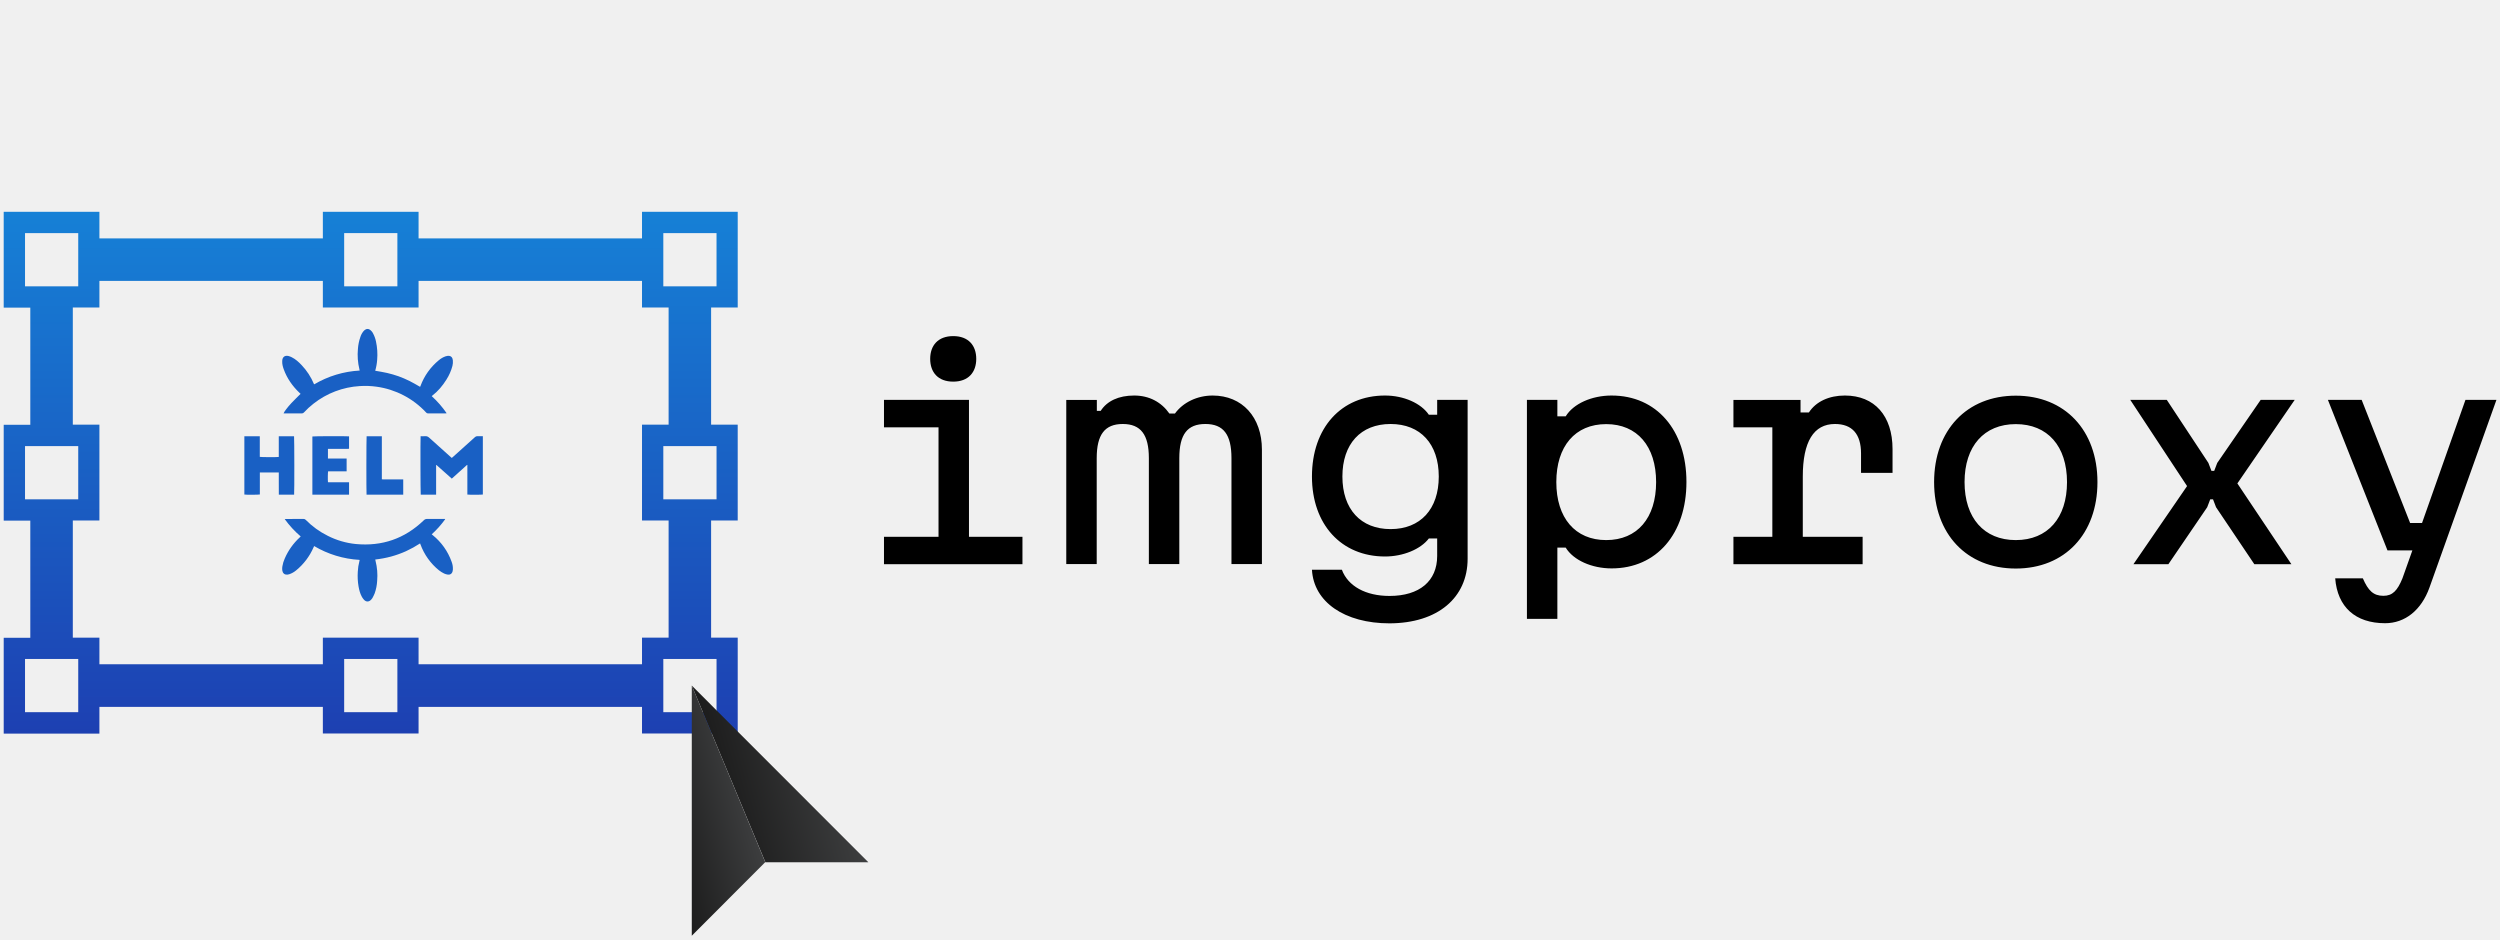
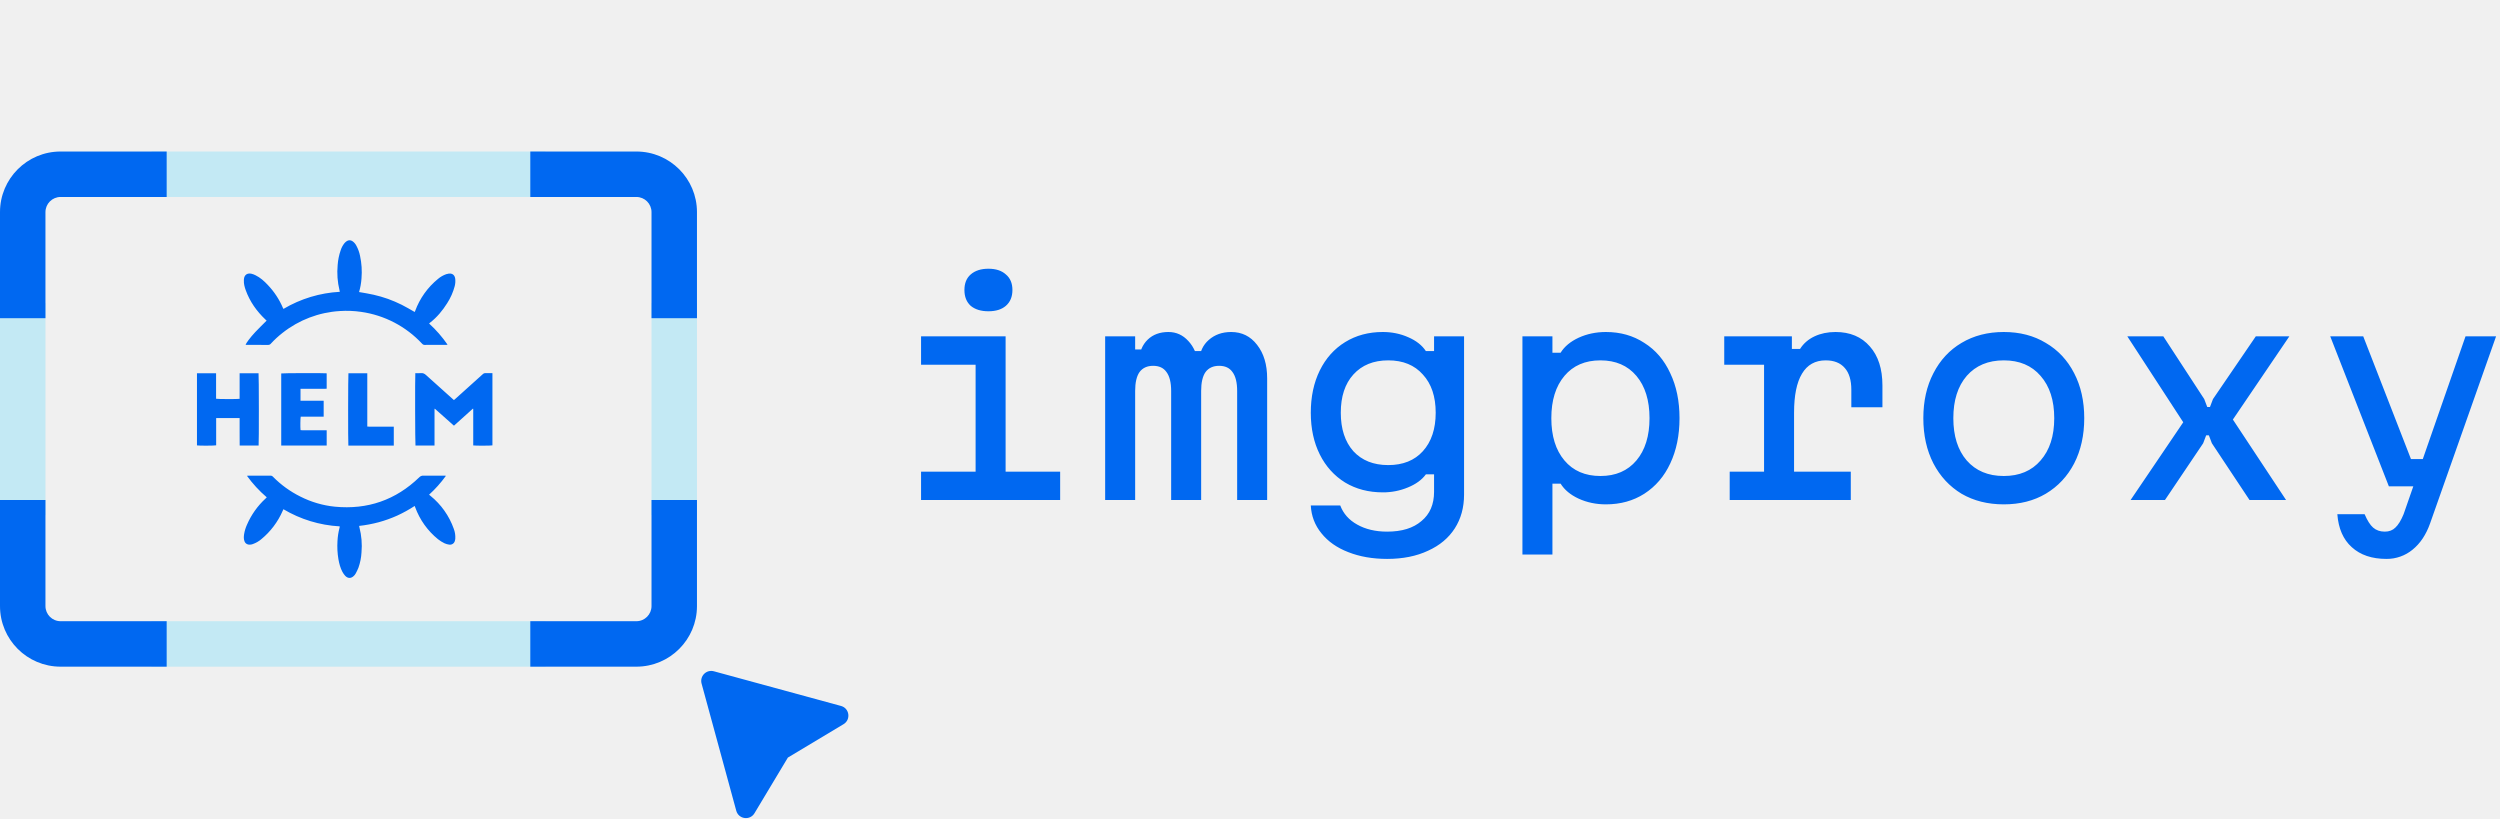
- <svg xmlns="http://www.w3.org/2000/svg" width="266" height="100" fill="none">
-   <g clip-path="url(#a)">
-     <path fill="#000" d="M94.056 42.55v2.915h5.803v11.648h-5.803v2.915h14.733v-2.915h-5.69V42.549h-9.043Zm4.916-4.367c0 1.423.83 2.423 2.451 2.423 1.619 0 2.45-1 2.45-2.423 0-1.422-.831-2.422-2.45-2.422-1.62 0-2.451 1-2.451 2.422Zm14.479 4.366v17.465h3.239V48.746c0-2.507.859-3.633 2.775-3.633 1.915 0 2.774 1.14 2.774 3.633v11.268h3.24V48.746c0-2.535.859-3.633 2.775-3.633 1.915 0 2.774 1.112 2.774 3.633v11.268h3.24V47.845c0-3.465-2.099-5.76-5.24-5.76-1.648 0-3.155.732-4.014 1.915h-.591c-.86-1.225-2.155-1.916-3.747-1.916-1.648 0-2.887.578-3.563 1.634h-.409V42.55h-3.253Zm42.704 16.902V42.549h-3.24v1.578h-.887c-.831-1.226-2.676-2.043-4.662-2.043-4.662 0-7.774 3.437-7.774 8.62 0 5.099 3.126 8.507 7.774 8.507 1.916 0 3.775-.76 4.662-1.915h.887v1.859c0 2.676-1.887 4.253-5.07 4.253-2.535 0-4.422-1.042-5.07-2.788h-3.183c.183 3.436 3.478 5.704 8.253 5.704 5.155-.014 8.31-2.746 8.31-6.873Zm-13.324-8.747c0-3.465 1.944-5.591 5.127-5.591s5.127 2.126 5.127 5.591c0 3.465-1.944 5.592-5.127 5.592s-5.127-2.127-5.127-5.592Zm28.648-8.62c-2.127 0-4.071.874-4.887 2.212h-.888v-1.747h-3.239v23.296h3.239v-7.577h.888c.816 1.338 2.774 2.21 4.887 2.21 4.775 0 7.958-3.675 7.958-9.196s-3.183-9.197-7.958-9.197Zm-5.887 9.212c0-3.817 2-6.17 5.309-6.17 3.296 0 5.31 2.353 5.31 6.17 0 3.817-2 6.169-5.31 6.169-3.309 0-5.309-2.366-5.309-6.17Zm18.845-8.747v2.916h4.14v11.648h-4.14v2.915h13.746v-2.915h-6.366v-6.409c0-3.704 1.155-5.591 3.422-5.591 1.831 0 2.775 1.07 2.775 3.14v2.057h3.352v-2.521c0-3.55-1.915-5.705-5.07-5.705-1.676 0-3.071.634-3.831 1.803h-.888V42.55h-7.14Zm30.042 17.944c5.211 0 8.69-3.676 8.69-9.197 0-5.521-3.479-9.197-8.69-9.197-5.211 0-8.69 3.676-8.69 9.197 0 5.52 3.465 9.197 8.69 9.197Zm-5.451-9.197c0-3.817 2.071-6.17 5.451-6.17 3.394 0 5.451 2.353 5.451 6.17 0 3.817-2.057 6.169-5.451 6.169-3.394 0-5.451-2.366-5.451-6.17ZM227 60.028h3.718l4.127-6.056.324-.845h.296l.324.845 4.07 6.056h3.944l-5.747-8.591 6.099-8.888h-3.62l-4.62 6.705-.323.845h-.296l-.324-.845-4.423-6.705h-3.887l6.042 9.17-5.704 8.31Zm20.69-17.479 6.338 16.014h2.648l-1.056 2.972c-.535 1.31-1.057 1.86-2.028 1.86-1.057 0-1.62-.55-2.184-1.86h-2.943c.239 3.056 2.155 4.775 5.31 4.775 2.126 0 3.859-1.395 4.718-3.789l7.127-19.972h-3.296l-4.62 13.099h-1.267l-5.155-13.099h-3.592Z" />
-     <path fill="url(#b)" d="M78.493 32.732V22.535H68.31v2.831H44.535v-2.83H34.352v2.83H10.577v-2.83H.394v10.196h2.831v12.465H.395v10.197h2.83V67.86H.395v10.197h10.182v-2.845h23.775v2.831h10.183v-2.83H68.31v2.83h10.183V67.845h-2.831V55.38h2.83V45.183h-2.83V32.718h2.83v.014Zm-41.873-7.93h5.662v5.663H36.62v-5.662ZM2.662 30.466v-5.662h5.662v5.662H2.662Zm0 22.662v-5.662h5.662v5.662H2.662Zm5.662 22.648H2.662v-5.662h5.662v5.662Zm33.958 0H36.62v-5.662h5.662v5.662Zm26.028-5.099H44.535v-2.83H34.352v2.83H10.577v-2.83h-2.83V55.38h2.83V45.183h-2.83V32.718h2.83v-2.83h23.775v2.83h10.183v-2.83H68.31v2.83h2.83v12.465h-2.83V55.38h2.83v12.465h-2.83v2.831Zm7.93-.563v5.662h-5.663v-5.662h5.662Zm0-22.648v5.662h-5.663v-5.662h5.662Zm-5.663-17v-5.662h5.662v5.662h-5.662Z" />
-     <path fill="#1960C4" d="m31.982 41.903-.108-.1c-.752-.714-1.334-1.54-1.686-2.515-.098-.272-.173-.55-.16-.845l.004-.084c.026-.379.283-.57.659-.48.118.03.233.073.341.128.411.204.746.505 1.054.834a6.614 6.614 0 0 1 1.318 2.019c.005.007.014.012.034.03a10.612 10.612 0 0 1 4.83-1.463c-.01-.052-.017-.091-.026-.13a6.542 6.542 0 0 1-.159-2.175c.03-.437.12-.868.265-1.281.07-.218.181-.421.327-.599a.93.93 0 0 1 .189-.166.423.423 0 0 1 .478-.003c.15.1.27.236.349.396.147.271.252.562.313.864a6.54 6.54 0 0 1 .127 1.943c-.027.396-.097.79-.208 1.172.424.077.847.137 1.26.234.413.095.82.213 1.22.353a11.3 11.3 0 0 1 1.178.505c.378.186.738.408 1.116.62.012-.025.03-.056.042-.088a6.398 6.398 0 0 1 1.962-2.753 2.26 2.26 0 0 1 .705-.405c.07-.025.144-.041.219-.05.373-.042.53.19.558.467.02.204.005.41-.046.61a5.14 5.14 0 0 1-.64 1.453c-.405.646-.886 1.227-1.496 1.697-.018.014-.034.03-.065.058.598.544 1.13 1.154 1.586 1.818a.663.663 0 0 1-.1.018c-.633 0-1.264-.001-1.896.002a.243.243 0 0 1-.19-.1 8.852 8.852 0 0 0-5.256-2.74 8.658 8.658 0 0 0-1.806-.068 8.794 8.794 0 0 0-4.92 1.873 8.31 8.31 0 0 0-1.013.932.28.28 0 0 1-.23.103c-.604-.004-1.207-.002-1.81-.002h-.129c.037-.141.408-.643.828-1.092.313-.334.645-.651.982-.99ZM47.364 55.253c-.42.58-.898 1.116-1.43 1.599l.112.091a6.376 6.376 0 0 1 2.008 2.834c.104.271.15.56.131.85a.868.868 0 0 1-.044.217.425.425 0 0 1-.186.239.435.435 0 0 1-.3.056 1.338 1.338 0 0 1-.404-.118 3.059 3.059 0 0 1-.547-.342 6.336 6.336 0 0 1-1.964-2.75l-.043-.11c-.476.31-.974.586-1.491.825a10.94 10.94 0 0 1-1.591.572c-.554.148-1.118.254-1.688.317.01.05.016.089.026.127.181.7.24 1.426.177 2.146a4.704 4.704 0 0 1-.263 1.323 4.571 4.571 0 0 1-.249.515.792.792 0 0 1-.14.174c-.236.242-.52.244-.751-.004-.091-.1-.17-.211-.233-.33-.183-.34-.278-.71-.345-1.087a6.796 6.796 0 0 1-.081-1.558c.018-.382.075-.76.172-1.13a1.33 1.33 0 0 0 .022-.095c.001-.008-.004-.017-.01-.043a10.597 10.597 0 0 1-4.828-1.471l-.066.144a6.51 6.51 0 0 1-1.842 2.438 2.28 2.28 0 0 1-.718.41.729.729 0 0 1-.389.04.428.428 0 0 1-.322-.263c-.084-.202-.07-.411-.04-.62.046-.29.133-.571.256-.838a6.624 6.624 0 0 1 1.58-2.223c.028-.026.056-.05.083-.077a.225.225 0 0 0 .022-.038 10.576 10.576 0 0 1-1.697-1.844c.058-.005.098-.01.137-.01.627-.001 1.254.001 1.88-.003a.284.284 0 0 1 .221.096 8.755 8.755 0 0 0 2.35 1.7c.924.47 1.929.765 2.963.87 2.81.27 5.226-.572 7.25-2.523a.456.456 0 0 1 .357-.144c.585.007 1.17.003 1.754.003h.15l.011.035ZM44.753 46.414c.166 0 .326.011.484-.003.178-.016.306.047.437.166.752.684 1.511 1.36 2.269 2.038l.126.11c.045-.038.088-.073.129-.11l2.34-2.106a.326.326 0 0 1 .25-.097c.192.008.385.002.587.002v6.203c-.103.03-1.483.035-1.648.003v-3.14l-.032-.016-1.624 1.462-1.637-1.456-.031.012c-.002.262 0 .524 0 .786v2.364h-1.636c-.03-.105-.045-5.867-.014-6.218ZM29.663 46.421h1.625c.033.103.04 6.062.006 6.212h-1.627c-.009-.395-.003-.788-.004-1.18v-1.18h-2.015v2.339c-.122.036-1.51.04-1.648.007v-6.197h1.642v2.189c.117.034 1.844.04 2.02.008V46.42ZM33.237 52.63v-6.19c.096-.032 3.67-.044 3.903-.012v1.319c-.053.004-.107.01-.16.01-.637.002-1.274.002-1.91.001h-.177v1.027h1.988v1.365h-1.97c-.033.117-.042.93-.015 1.156.05.004.104.01.158.01h2.086v1.315h-3.903ZM39.002 52.633c-.03-.166-.023-6.099.006-6.211h1.62v4.577c.07.004.124.01.18.01h2.096v1.624h-3.902Z" />
-     <path fill="url(#c)" fill-rule="evenodd" d="M81.437 91.746h10.957L73.606 72.945l7.83 18.802Z" clip-rule="evenodd" />
-     <path fill="url(#d)" fill-rule="evenodd" d="M73.606 72.944v26.62l7.817-7.832" clip-rule="evenodd" />
-   </g>
-   <defs>
-     <linearGradient id="b" x1="39.445" x2="39.445" y1="78.046" y2="22.535" gradientUnits="userSpaceOnUse">
-       <stop stop-color="#1D40B2" />
-       <stop offset="1" stop-color="#1680D6" />
-     </linearGradient>
-     <linearGradient id="c" x1="76.587" x2="89.416" y1="84.063" y2="80.629" gradientUnits="userSpaceOnUse">
-       <stop stop-color="#1C1C1C" />
-       <stop offset="1" stop-color="#3D3E3F" />
-     </linearGradient>
-     <linearGradient id="d" x1="70.287" x2="79.541" y1="87.15" y2="84.673" gradientUnits="userSpaceOnUse">
-       <stop stop-color="#1C1C1C" />
-       <stop offset="1" stop-color="#3D3E3F" />
-     </linearGradient>
-     <clipPath id="a">
-       <path fill="#fff" d="M0 0h266v100H0z" />
-     </clipPath>
-   </defs>
+ <svg xmlns="http://www.w3.org/2000/svg" width="330" height="108" fill="none">
+   <path fill="#97E3F8" fill-opacity=".5" d="M72 20H20v6h52v-6Zm0 62H20v6h52v-6ZM0 40h6v28H0V40Zm92 0h-6v28h6V40Z" />
+   <path fill="#0068F1" d="M8 20h14v6H8a2 2 0 0 0-2 2v14H0V28a8 8 0 0 1 8-8Zm62 0v6h14a2 2 0 0 1 2 2v14h6V28a8 8 0 0 0-8-8H70Zm14 62H70v6h14a8 8 0 0 0 8-8V66h-6v14a2 2 0 0 1-2 2ZM6 80V66H0v14a8 8 0 0 0 8 8h14v-6H8a2 2 0 0 1-2-2Zm86.608 10.229 4.578 16.787c.306 1.121 1.807 1.328 2.405.332L104 100l7.348-4.409c.996-.598.789-2.099-.332-2.405l-16.787-4.578a1.32 1.32 0 0 0-1.621 1.62ZM35.194 42.324l-.166-.155c-1.156-1.097-2.051-2.365-2.591-3.864-.152-.42-.266-.847-.246-1.299.002-.043.002-.086.005-.129.04-.583.436-.877 1.014-.74.181.047.358.114.525.2.631.312 1.146.774 1.619 1.281a10.17 10.17 0 0 1 1.99 3.025.75.75 0 0 0 .036.078c.007.011.02.019.051.047a16.31 16.31 0 0 1 7.425-2.25c-.017-.079-.026-.14-.041-.199a10.051 10.051 0 0 1-.243-3.343 7.523 7.523 0 0 1 .407-1.97c.108-.334.278-.646.502-.92.084-.097.182-.183.29-.255a.65.65 0 0 1 .736-.005c.229.153.413.363.535.609.226.417.388.864.482 1.328.213.98.279 1.986.194 2.986a8.549 8.549 0 0 1-.32 1.801c.653.119 1.303.21 1.938.36.635.146 1.26.327 1.873.543.619.224 1.224.483 1.812.775.582.287 1.135.628 1.715.954.02-.04.047-.086.065-.136a9.832 9.832 0 0 1 3.015-4.23 3.47 3.47 0 0 1 1.083-.623c.11-.038.222-.064.337-.077.574-.065.815.292.858.718.031.314.007.63-.071.936a7.904 7.904 0 0 1-.984 2.234c-.622.993-1.36 1.887-2.299 2.609-.028.02-.052.047-.099.09a16.144 16.144 0 0 1 2.437 2.793c-.05.013-.103.022-.155.027-.97.002-1.942-.001-2.913.004a.372.372 0 0 1-.29-.153 13.606 13.606 0 0 0-8.08-4.211 13.308 13.308 0 0 0-2.775-.106 13.516 13.516 0 0 0-7.563 2.878 12.77 12.77 0 0 0-1.556 1.434.433.433 0 0 1-.354.159c-.927-.007-1.855-.004-2.782-.004h-.197c.056-.217.626-.99 1.272-1.678.481-.514.99-1.002 1.509-1.522Zm23.642 20.518a16.053 16.053 0 0 1-2.197 2.458l.17.14a9.8 9.8 0 0 1 3.087 4.356c.16.416.23.86.202 1.304a1.335 1.335 0 0 1-.069.335.653.653 0 0 1-.286.367.667.667 0 0 1-.461.087 2.053 2.053 0 0 1-.62-.181 4.704 4.704 0 0 1-.841-.527 9.736 9.736 0 0 1-3.018-4.225l-.067-.17c-.731.477-1.497.9-2.292 1.267-.79.356-1.608.65-2.445.88-.85.228-1.718.39-2.594.487.016.076.024.137.04.196.278 1.076.37 2.19.273 3.297a7.228 7.228 0 0 1-.406 2.034c-.11.27-.238.535-.381.79-.059.1-.13.19-.215.27-.364.371-.8.374-1.155-.007a2.472 2.472 0 0 1-.358-.508c-.282-.523-.427-1.091-.531-1.67a10.436 10.436 0 0 1-.125-2.395 8.452 8.452 0 0 1 .265-1.736c.013-.048.024-.097.034-.145.002-.013-.006-.027-.016-.067a16.287 16.287 0 0 1-7.42-2.262c-.037.083-.07.152-.1.222a10.006 10.006 0 0 1-2.832 3.747c-.326.275-.7.488-1.104.63-.19.075-.396.097-.597.063a.657.657 0 0 1-.495-.406c-.13-.31-.107-.632-.063-.951a4.97 4.97 0 0 1 .395-1.29 10.178 10.178 0 0 1 2.43-3.416c.041-.04.085-.078.126-.118a.333.333 0 0 0 .033-.06 16.26 16.26 0 0 1-2.608-2.833c.09-.007.15-.016.21-.016.964 0 1.928.002 2.89-.004a.436.436 0 0 1 .34.147 13.457 13.457 0 0 0 3.611 2.614 12.945 12.945 0 0 0 4.555 1.336c4.318.415 8.032-.878 11.142-3.877a.701.701 0 0 1 .55-.221c.898.01 1.796.004 2.694.004h.232l.017.054Zm-4.013-13.585c.255 0 .5.017.743-.005.275-.024.471.073.671.255 1.156 1.052 2.324 2.09 3.488 3.133l.193.17c.07-.06.136-.113.199-.17 1.2-1.078 2.398-2.157 3.596-3.237a.501.501 0 0 1 .385-.15c.295.012.59.004.902.004v9.533c-.158.046-2.28.055-2.533.006v-4.828l-.049-.023-2.496 2.247-2.516-2.238-.048.018c-.002.403 0 .806-.001 1.209v3.632h-2.513c-.047-.16-.07-9.017-.021-9.556Zm-23.193.011h2.498c.05.158.06 9.316.009 9.547h-2.5c-.015-.606-.005-1.21-.007-1.815-.002-.599 0-1.198 0-1.813h-3.096v3.596c-.19.055-2.322.06-2.534.01V49.27h2.523v3.365c.18.051 2.834.06 3.104.011l.003-.82v-2.557Zm5.492 9.544v-9.516c.148-.048 5.64-.066 5.999-.018v2.028c-.08.005-.164.016-.247.016-.978.002-1.956.002-2.934.001h-.272V52.9h3.056V55h-3.028c-.051.18-.065 1.43-.024 1.777.078.005.16.015.244.016h3.206v2.02h-6Zm8.862.004c-.046-.256-.037-9.374.009-9.547h2.489v7.035c.107.006.192.014.276.014h3.222v2.498h-5.996ZM311.948 44.4l6.3 16.2h2.628l-1.188 3.6h-4.356l-7.74-19.8h4.356Zm8.82 24.696c-.528 1.488-1.296 2.64-2.304 3.456a5.34 5.34 0 0 1-3.456 1.224c-1.92 0-3.444-.516-4.572-1.548-1.128-1.008-1.764-2.46-1.908-4.356h3.6c.36.84.732 1.428 1.116 1.764.408.36.924.54 1.548.54.576 0 1.044-.18 1.404-.54.384-.36.744-.948 1.08-1.764l8.172-23.472h4.032l-8.712 24.696Zm-32.58-13.356-7.38-11.34h4.752l5.4 8.28.396 1.044h.36l.396-1.044 5.652-8.28h4.428l-7.452 10.98L301.76 66h-4.824l-4.968-7.488-.396-1.044h-.36l-.396 1.044-5.04 7.488h-4.536l6.948-10.26ZM264.5 66.576c-2.112 0-3.972-.468-5.58-1.404-1.584-.96-2.82-2.292-3.708-3.996-.888-1.728-1.332-3.72-1.332-5.976s.444-4.236 1.332-5.94c.888-1.728 2.124-3.06 3.708-3.996 1.608-.96 3.468-1.44 5.58-1.44s3.96.48 5.544 1.44c1.608.936 2.856 2.268 3.744 3.996.888 1.704 1.332 3.684 1.332 5.94 0 2.256-.444 4.248-1.332 5.976-.888 1.704-2.136 3.036-3.744 3.996-1.584.936-3.432 1.404-5.544 1.404Zm0-3.744c2.064 0 3.684-.684 4.86-2.052 1.2-1.368 1.8-3.228 1.8-5.58s-.6-4.212-1.8-5.58c-1.176-1.368-2.796-2.052-4.86-2.052-2.064 0-3.696.684-4.896 2.052-1.176 1.368-1.764 3.228-1.764 5.58s.588 4.212 1.764 5.58c1.2 1.368 2.832 2.052 4.896 2.052ZM236.528 44.4v1.656h1.08c.456-.72 1.092-1.272 1.908-1.656.816-.384 1.74-.576 2.772-.576 1.92 0 3.432.636 4.536 1.908 1.104 1.248 1.656 2.964 1.656 5.148v2.88h-4.104v-2.304c0-1.272-.288-2.232-.864-2.88-.576-.672-1.416-1.008-2.52-1.008-1.392 0-2.436.588-3.132 1.764-.696 1.152-1.044 2.868-1.044 5.148v7.776h7.488V66H228.32v-3.744h4.536V48.144H227.6V44.4h8.928Zm-35.568 0h3.96v2.16H206c.504-.816 1.296-1.476 2.376-1.98 1.104-.504 2.304-.756 3.6-.756 1.92 0 3.612.48 5.076 1.44 1.488.936 2.628 2.268 3.42 3.996.816 1.704 1.224 3.684 1.224 5.94 0 2.256-.408 4.248-1.224 5.976-.792 1.704-1.932 3.036-3.42 3.996-1.464.936-3.156 1.404-5.076 1.404-1.296 0-2.496-.252-3.6-.756-1.08-.504-1.872-1.164-2.376-1.98h-1.08v9.36h-3.96V44.4Zm10.296 18.432c2.016 0 3.6-.684 4.752-2.052 1.152-1.368 1.728-3.228 1.728-5.58s-.576-4.212-1.728-5.58c-1.152-1.368-2.736-2.052-4.752-2.052-2.016 0-3.6.684-4.752 2.052-1.152 1.368-1.728 3.228-1.728 5.58s.576 4.212 1.728 5.58c1.152 1.368 2.736 2.052 4.752 2.052Zm-18 2.448c0 1.704-.408 3.192-1.224 4.464-.816 1.272-1.992 2.256-3.528 2.952-1.536.72-3.336 1.08-5.4 1.08-1.92 0-3.636-.3-5.148-.9-1.488-.576-2.664-1.404-3.528-2.484-.864-1.056-1.332-2.28-1.404-3.672h3.888c.408 1.08 1.152 1.92 2.232 2.52 1.104.624 2.424.936 3.96.936 1.944 0 3.456-.468 4.536-1.404 1.104-.912 1.656-2.196 1.656-3.852v-2.304h-1.08c-.528.72-1.32 1.296-2.376 1.728a8.49 8.49 0 0 1-3.312.648c-1.872 0-3.528-.432-4.968-1.296-1.44-.888-2.556-2.124-3.348-3.708-.792-1.584-1.188-3.42-1.188-5.508 0-2.112.396-3.972 1.188-5.58.792-1.608 1.908-2.856 3.348-3.744 1.44-.888 3.096-1.332 4.968-1.332 1.2 0 2.316.228 3.348.684 1.056.456 1.836 1.068 2.34 1.836h1.08V44.4h3.96v20.88Zm-16.272-10.8c0 2.136.552 3.828 1.656 5.076 1.128 1.224 2.664 1.836 4.608 1.836 1.944 0 3.468-.612 4.572-1.836 1.128-1.248 1.692-2.94 1.692-5.076 0-2.136-.564-3.816-1.692-5.04-1.104-1.248-2.628-1.872-4.572-1.872s-3.48.624-4.608 1.872c-1.104 1.224-1.656 2.904-1.656 5.04ZM149.84 44.4v1.728h2.844l-2.34 1.44c.072-1.152.456-2.064 1.152-2.736.696-.672 1.608-1.008 2.736-1.008 1.032 0 1.908.396 2.628 1.188.72.768 1.164 1.788 1.332 3.06l-2.34-1.728h4.608l-2.16 1.224c.072-1.128.492-2.028 1.26-2.7.792-.696 1.776-1.044 2.952-1.044 1.416 0 2.556.564 3.42 1.692.888 1.128 1.332 2.604 1.332 4.428V66h-3.96V51.6c0-1.104-.204-1.932-.612-2.484-.384-.552-.972-.828-1.764-.828s-1.392.276-1.8.828c-.384.552-.576 1.38-.576 2.484V66h-3.96V51.6c0-1.104-.204-1.932-.612-2.484-.384-.552-.972-.828-1.764-.828s-1.392.276-1.8.828c-.384.552-.576 1.38-.576 2.484V66h-3.96V44.4h3.96Zm-17.1 0v17.856h7.2V66h-18.36v-3.744h7.2V48.144h-7.2V44.4h11.16Zm-2.268-3.312c-.984 0-1.764-.24-2.34-.72-.552-.504-.828-1.2-.828-2.088 0-.888.276-1.572.828-2.052.576-.504 1.356-.756 2.34-.756.984 0 1.752.252 2.304.756.576.48.864 1.164.864 2.052 0 .888-.288 1.584-.864 2.088-.552.48-1.32.72-2.304.72Z" />
</svg>
